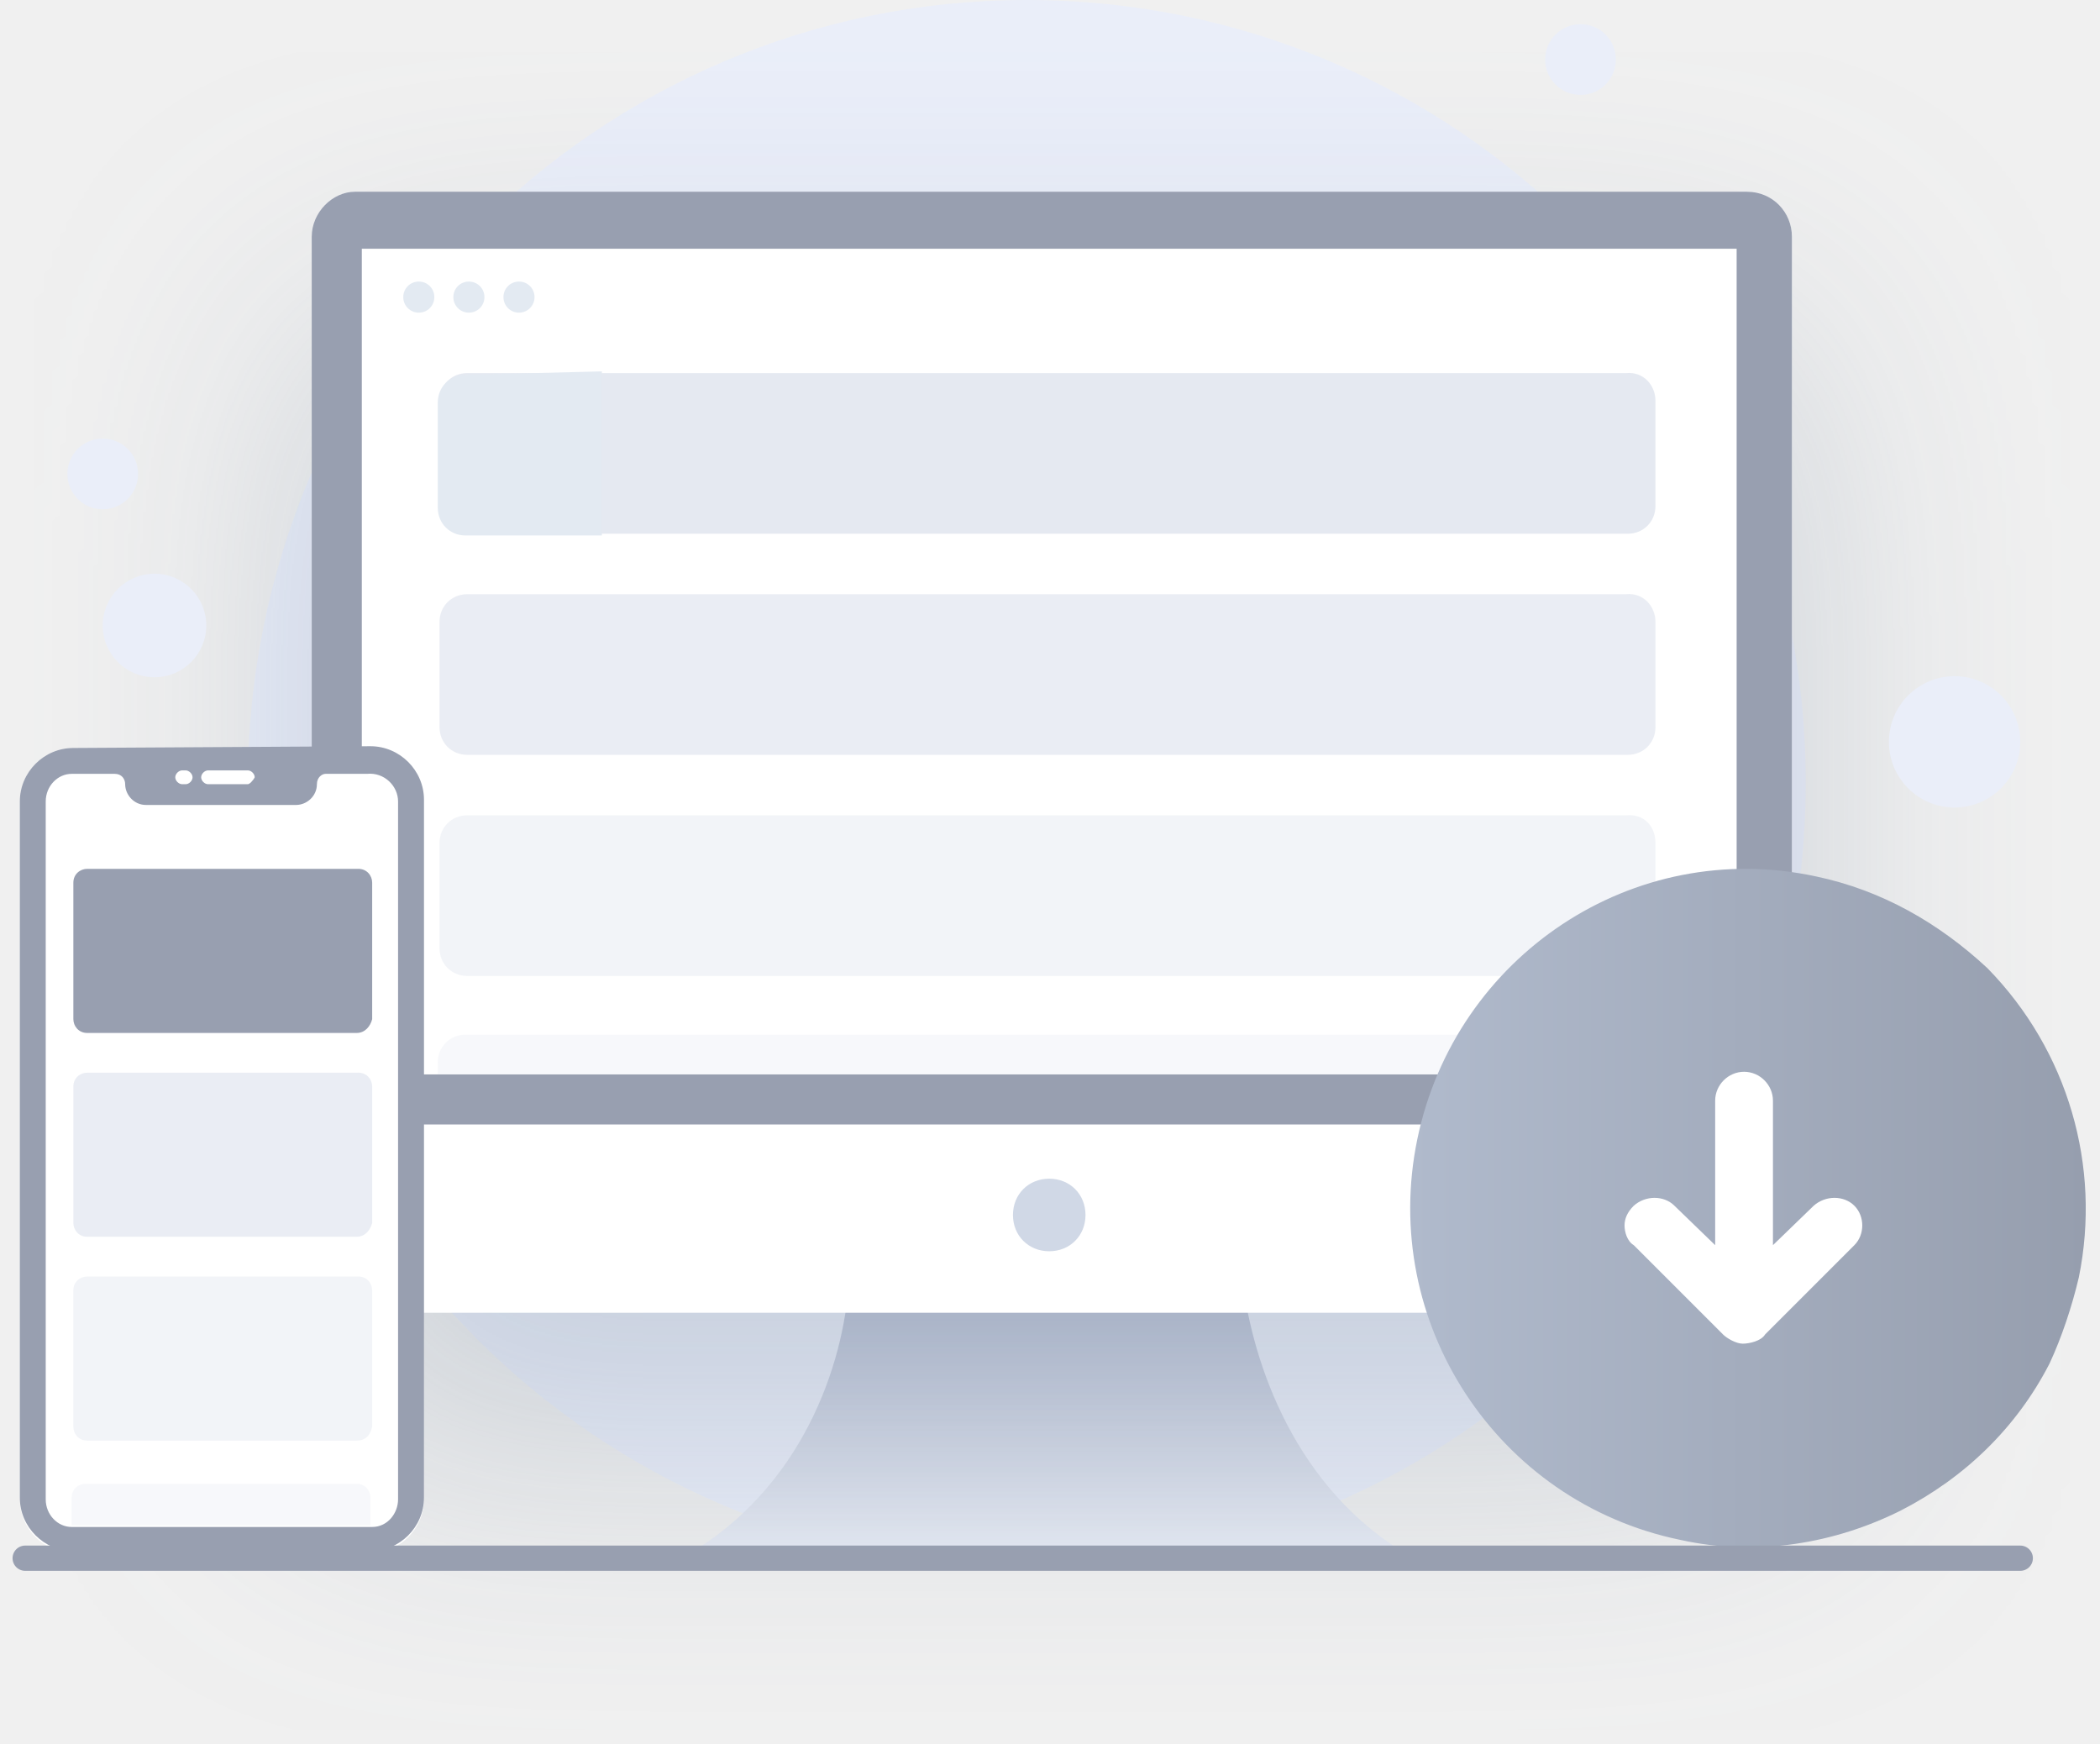
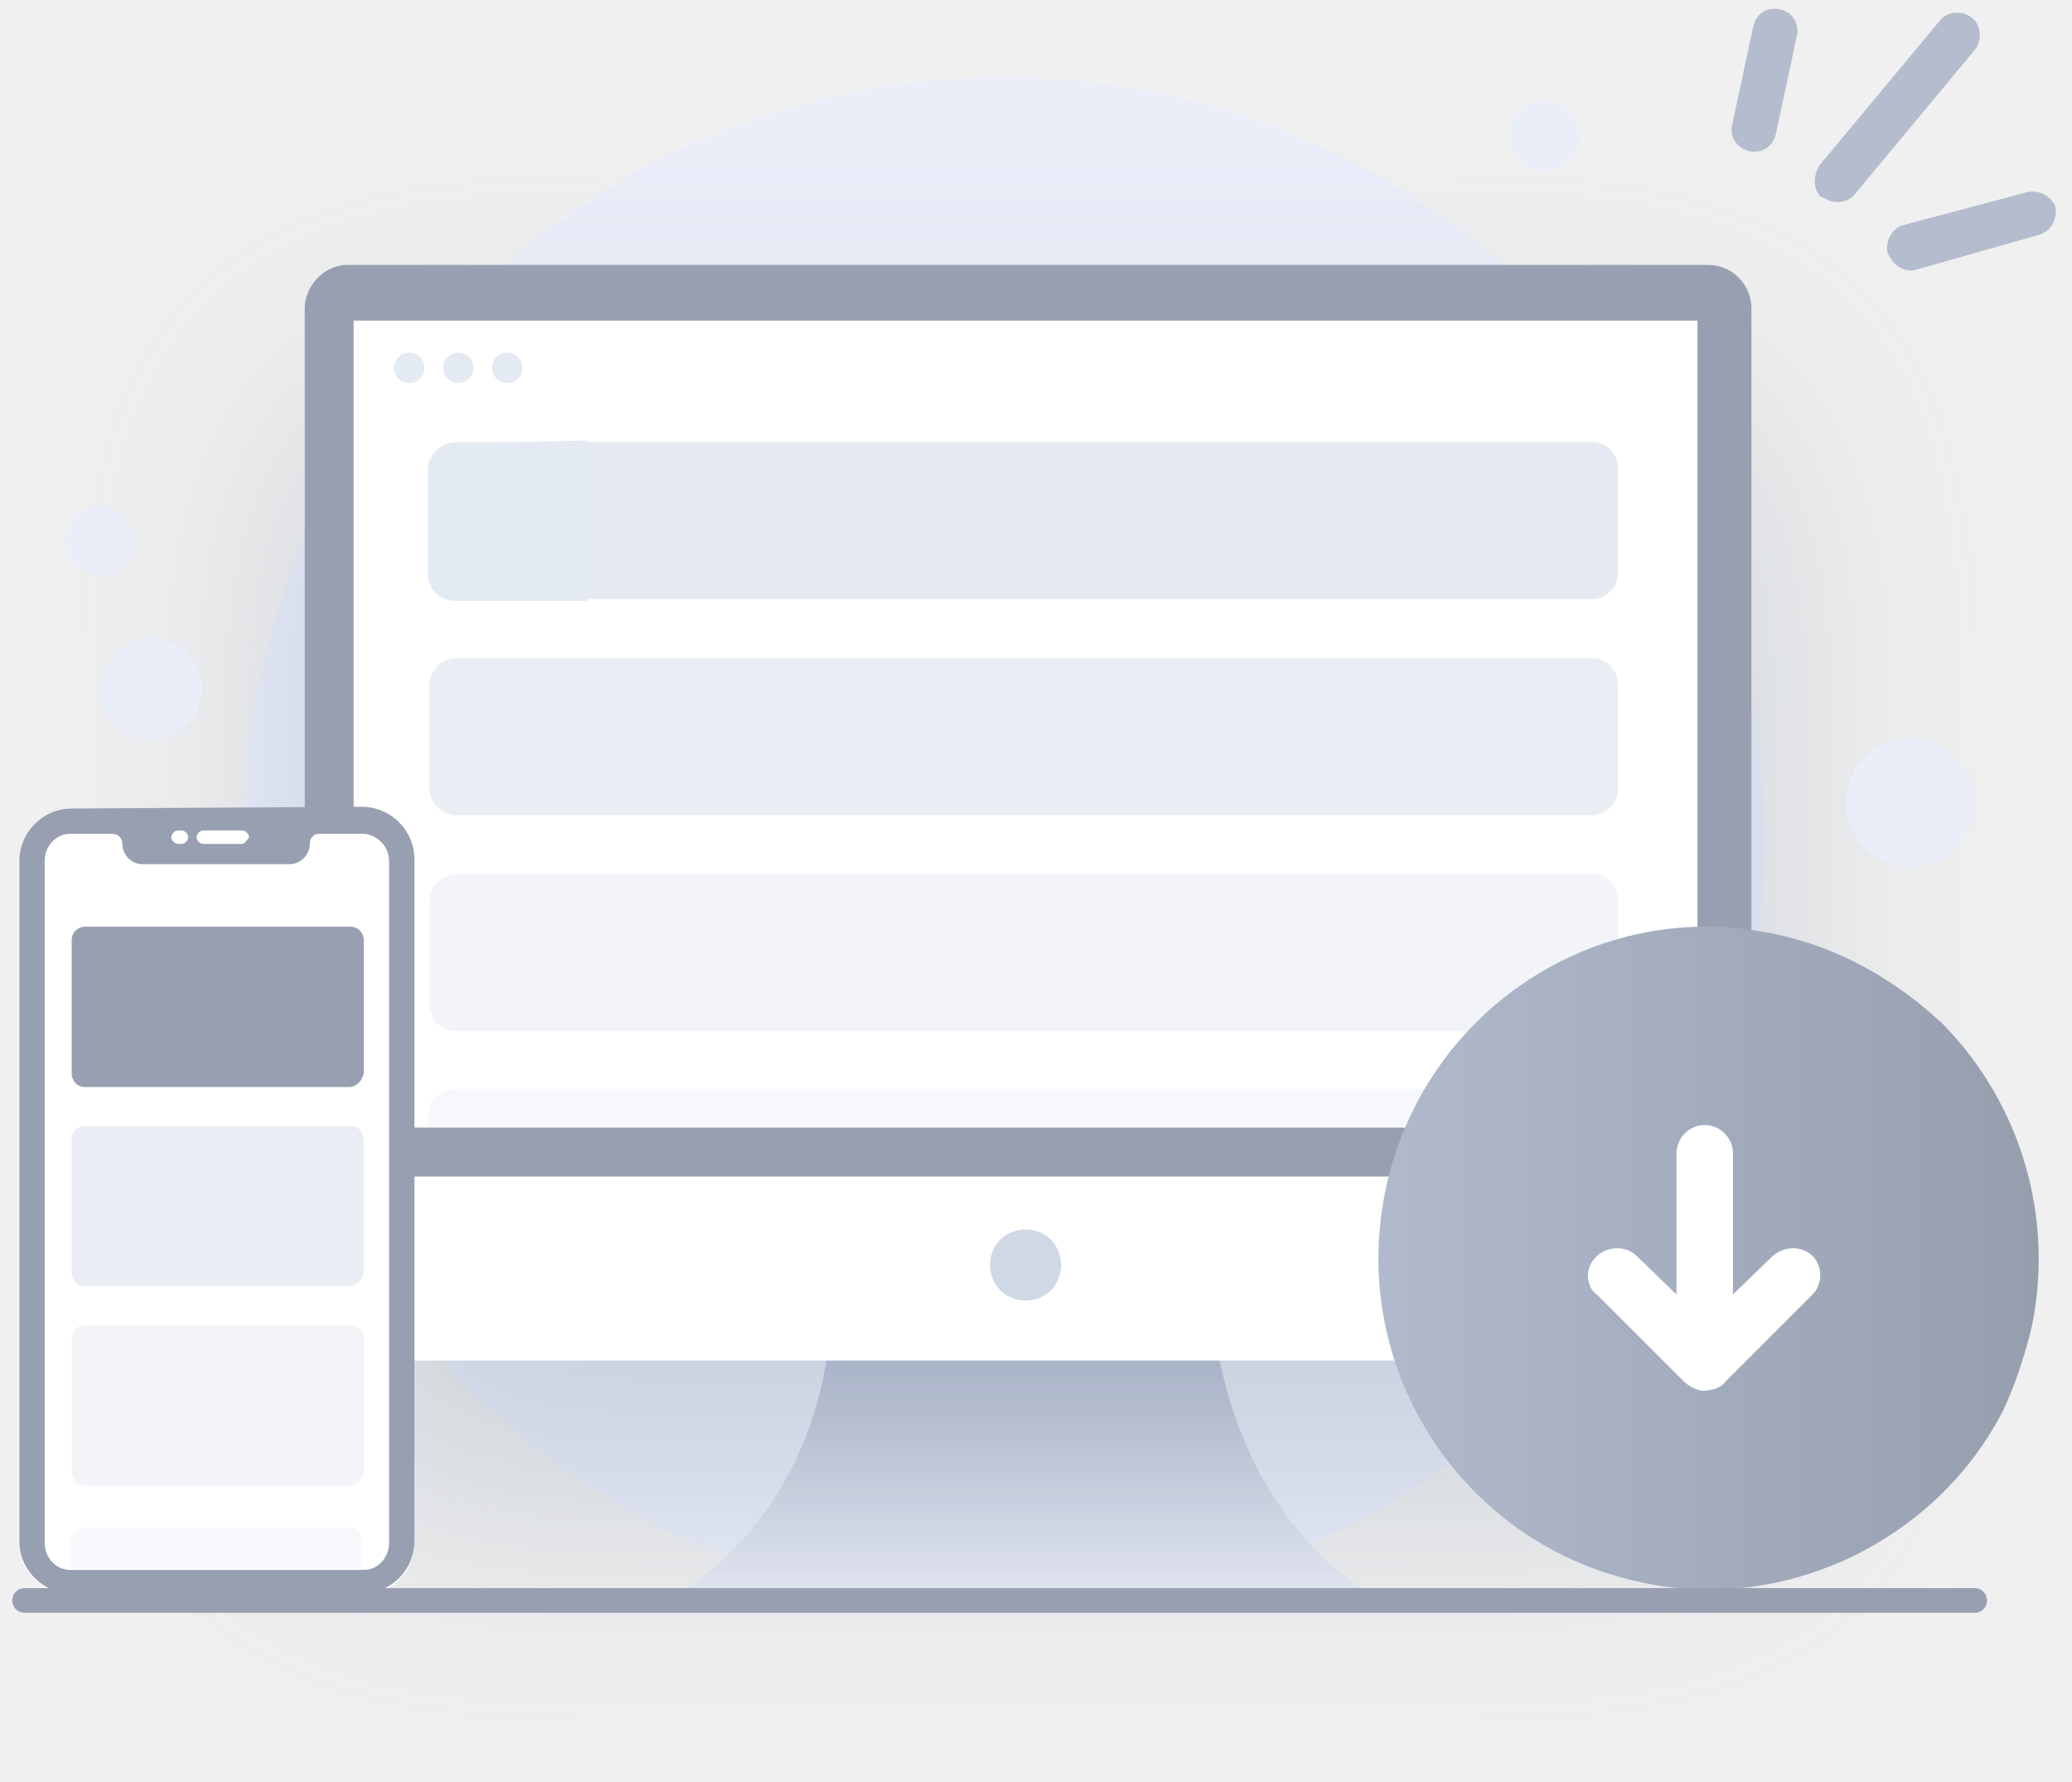
- <svg xmlns="http://www.w3.org/2000/svg" width="106" height="88" viewBox="0 0 106 88" fill="none">
-   <path d="M51.828 79.074C73.536 79.074 91.147 61.376 91.147 39.493C91.147 17.611 73.536 -0 51.828 -0C30.119 -0 12.509 17.698 12.509 39.58C12.509 61.463 30.119 79.074 51.828 79.074Z" fill="#EAEEF9" />
-   <path d="M71.182 78.551C65.166 78.725 58.018 78.551 52.874 78.463C47.817 78.638 40.581 78.725 34.566 78.551C40.494 75.15 42.586 68.873 42.848 64.689H62.725C63.248 68.786 65.341 75.15 71.182 78.551Z" fill="url(#paint0_linear_2119_10776)" />
-   <g filter="url(#filter0_d_2119_10776)">
-     <path d="M90.449 11.944V63.992C90.449 65.299 89.403 66.258 88.269 66.258H17.914C16.693 66.258 15.734 65.212 15.734 63.992V11.944C15.734 10.723 16.78 9.677 17.914 9.677H88.182C89.49 9.677 90.449 10.723 90.449 11.944Z" fill="white" />
+ <svg xmlns="http://www.w3.org/2000/svg" width="107" height="92" viewBox="0 0 107 92" fill="none">
+   <path d="M51.828 83.074C73.536 83.074 91.147 65.376 91.147 43.493C91.147 21.611 73.536 4 51.828 4C30.119 4 12.509 21.698 12.509 43.58C12.509 65.463 30.119 83.074 51.828 83.074Z" fill="#EAEEF9" />
+   <path d="M71.182 82.551C65.166 82.725 58.018 82.551 52.874 82.463C47.817 82.638 40.581 82.725 34.566 82.551C40.494 79.15 42.586 72.873 42.848 68.689H62.725C63.248 72.786 65.341 79.15 71.182 82.551Z" fill="url(#paint0_linear_2375_7413)" />
+   <g filter="url(#filter0_d_2375_7413)">
+     <path d="M90.449 15.944V67.992C90.449 69.299 89.403 70.258 88.269 70.258H17.914C16.693 70.258 15.734 69.212 15.734 67.992V15.944C15.734 14.723 16.78 13.677 17.914 13.677H88.182C89.49 13.677 90.449 14.723 90.449 15.944Z" fill="white" />
  </g>
-   <path d="M90.449 11.944V56.755H15.734V11.944C15.734 10.723 16.78 9.677 17.914 9.677H88.182C89.49 9.677 90.449 10.723 90.449 11.944Z" fill="#989FB0" />
-   <path d="M87.572 12.554H18.263V54.227H87.659V12.554H87.572Z" fill="white" />
-   <path d="M52.961 63.153C54.007 63.153 54.792 62.368 54.792 61.322C54.792 60.276 54.007 59.491 52.961 59.491C51.915 59.491 51.13 60.276 51.13 61.322C51.13 62.368 51.915 63.153 52.961 63.153Z" fill="#D0D8E6" />
-   <path d="M83.561 20.226V25.544C83.561 26.329 82.951 26.939 82.166 26.939H23.58C22.796 26.939 22.185 26.329 22.185 25.544V20.226C22.185 19.441 22.796 18.831 23.58 18.831H82.079C82.951 18.744 83.561 19.441 83.561 20.226Z" fill="#E5E9F1" />
-   <path d="M30.38 18.744V27.026H23.493C22.708 27.026 22.098 26.416 22.098 25.631V20.313C22.098 19.529 22.708 18.918 23.493 18.918L30.38 18.744Z" fill="#E3EAF2" />
-   <path opacity="0.8" d="M83.561 31.385V36.703C83.561 37.488 82.951 38.098 82.166 38.098H23.58C22.796 38.098 22.185 37.488 22.185 36.703V31.385C22.185 30.601 22.796 29.99 23.58 29.99H82.079C82.951 29.903 83.561 30.601 83.561 31.385Z" fill="#E5E9F1" />
-   <path opacity="0.5" d="M83.561 42.545V47.863C83.561 48.647 82.951 49.258 82.166 49.258H23.58C22.796 49.258 22.185 48.647 22.185 47.863V42.545C22.185 41.76 22.796 41.15 23.58 41.15H82.079C82.951 41.062 83.561 41.673 83.561 42.545Z" fill="#E5E9F1" />
-   <path opacity="0.3" d="M83.561 53.617V54.227H22.098V53.617C22.098 52.832 22.708 52.222 23.493 52.222H82.079C82.951 52.222 83.561 52.832 83.561 53.617Z" fill="#E5E9F1" />
-   <path d="M21.401 75.674C21.401 77.156 20.18 78.376 18.698 78.376H3.703C2.221 78.376 1 77.156 1 75.674V40.452C1 38.97 2.221 37.75 3.703 37.75H18.611C20.093 37.75 21.314 38.97 21.314 40.452L21.401 75.674Z" fill="white" />
-   <path d="M18.698 37.663C20.18 37.663 21.401 38.883 21.401 40.365V75.587C21.401 77.069 20.18 78.289 18.698 78.289H3.703C2.221 78.289 1 77.069 1 75.587V40.452C1 38.97 2.221 37.75 3.703 37.75L18.698 37.663Z" fill="#989FB0" />
-   <path d="M20.093 40.452V75.674C20.093 76.371 19.57 77.069 18.785 77.069H18.698H3.703H3.616C2.918 77.069 2.308 76.458 2.308 75.674V40.452C2.308 39.668 2.918 39.057 3.616 39.057H5.795C6.144 39.057 6.318 39.319 6.318 39.581C6.318 40.104 6.754 40.627 7.365 40.627H14.95C15.473 40.627 15.996 40.191 15.996 39.581C15.996 39.232 16.257 39.057 16.432 39.057H18.524C19.396 38.97 20.093 39.668 20.093 40.452Z" fill="white" />
-   <path d="M12.508 39.58H10.503C10.329 39.58 10.154 39.406 10.154 39.232C10.154 39.057 10.329 38.883 10.503 38.883H12.508C12.683 38.883 12.857 39.057 12.857 39.232C12.77 39.406 12.595 39.58 12.508 39.58Z" fill="white" />
-   <path d="M9.37 39.58H9.196C9.021 39.58 8.847 39.406 8.847 39.232C8.847 39.057 9.021 38.883 9.196 38.883H9.37C9.544 38.883 9.719 39.057 9.719 39.232C9.719 39.406 9.544 39.58 9.37 39.58Z" fill="white" />
-   <path d="M18.001 52.135H4.401C3.965 52.135 3.703 51.786 3.703 51.437V44.55C3.703 44.114 4.052 43.852 4.401 43.852H18.088C18.524 43.852 18.786 44.201 18.786 44.55V51.437C18.698 51.786 18.437 52.135 18.001 52.135Z" fill="#989FB0" />
-   <path opacity="0.8" d="M18.001 62.422H4.401C3.965 62.422 3.703 62.073 3.703 61.725V54.837C3.703 54.401 4.052 54.14 4.401 54.14H18.088C18.524 54.14 18.786 54.489 18.786 54.837V61.725C18.698 62.073 18.437 62.422 18.001 62.422Z" fill="#E5E9F1" />
-   <path opacity="0.5" d="M18.001 72.709H4.401C3.965 72.709 3.703 72.361 3.703 72.012V65.125C3.703 64.689 4.052 64.427 4.401 64.427H18.088C18.524 64.427 18.786 64.776 18.786 65.125V72.012C18.698 72.448 18.437 72.709 18.001 72.709Z" fill="#E5E9F1" />
-   <path opacity="0.3" d="M18.698 75.586V76.981H18.611H3.703H3.616V75.586C3.616 75.15 3.965 74.889 4.314 74.889H18.001C18.437 74.889 18.698 75.238 18.698 75.586Z" fill="#E5E9F1" />
-   <path d="M21.14 15.78C21.575 15.78 21.924 15.431 21.924 14.995C21.924 14.559 21.575 14.211 21.14 14.211C20.704 14.211 20.355 14.559 20.355 14.995C20.355 15.431 20.704 15.78 21.14 15.78Z" fill="#E3EAF2" />
-   <path d="M23.667 15.78C24.103 15.78 24.452 15.431 24.452 14.995C24.452 14.559 24.103 14.211 23.667 14.211C23.232 14.211 22.883 14.559 22.883 14.995C22.883 15.431 23.232 15.78 23.667 15.78Z" fill="#E3EAF2" />
-   <path d="M26.196 15.78C26.632 15.78 26.981 15.431 26.981 14.995C26.981 14.559 26.632 14.211 26.196 14.211C25.76 14.211 25.412 14.559 25.412 14.995C25.412 15.431 25.76 15.78 26.196 15.78Z" fill="#E3EAF2" />
-   <path d="M104.933 64.465C104.584 65.947 104.061 67.516 103.451 68.823C101.794 72.049 99.179 74.578 95.953 76.234C92.64 77.891 88.717 78.588 84.794 77.716C75.552 75.798 69.624 66.731 71.542 57.49C73.46 48.249 82.44 42.233 91.681 44.238C94.994 44.936 97.871 46.592 100.312 48.859C104.41 53.044 106.066 58.885 104.933 64.465Z" fill="url(#paint1_linear_2119_10776)" />
-   <path d="M89.094 67.353L93.602 62.845C94.133 62.314 94.133 61.386 93.602 60.856C93.072 60.325 92.144 60.325 91.547 60.856L89.492 62.845V55.552C89.492 54.757 88.829 54.094 88.034 54.094C87.238 54.094 86.575 54.757 86.575 55.552V62.845L84.52 60.856C83.99 60.325 83.061 60.325 82.465 60.856C82.133 61.187 82.001 61.519 82.001 61.85C82.001 62.182 82.133 62.646 82.465 62.845L86.973 67.353C87.172 67.552 87.636 67.817 87.967 67.817C88.299 67.817 88.895 67.684 89.094 67.353Z" fill="white" />
-   <path d="M1.271 78.645L101.975 78.645" stroke="#989FB0" stroke-width="1.275" stroke-miterlimit="10" stroke-linecap="round" stroke-linejoin="round" />
-   <path d="M7.798 34.183C9.242 34.183 10.412 33.013 10.412 31.57C10.412 30.127 9.242 28.956 7.798 28.956C6.355 28.956 5.185 30.127 5.185 31.57C5.185 33.013 6.355 34.183 7.798 34.183Z" fill="#EAEEF9" />
-   <path d="M5.184 25.705C6.17 25.705 6.969 24.906 6.969 23.921C6.969 22.935 6.17 22.136 5.184 22.136C4.199 22.136 3.4 22.935 3.4 23.921C3.4 24.906 4.199 25.705 5.184 25.705Z" fill="#EAEEF9" />
-   <path d="M79.779 4.79C80.765 4.79 81.564 3.991 81.564 3.005C81.564 2.019 80.765 1.22 79.779 1.22C78.793 1.22 77.994 2.019 77.994 3.005C77.994 3.991 78.793 4.79 79.779 4.79Z" fill="#EAEEF9" />
-   <path d="M98.66 40.757C100.491 40.757 101.975 39.273 101.975 37.443C101.975 35.612 100.491 34.128 98.66 34.128C96.829 34.128 95.345 35.612 95.345 37.443C95.345 39.273 96.829 40.757 98.66 40.757Z" fill="#EAEEF9" />
+   <path d="M90.449 15.944V60.755H15.734V15.944C15.734 14.723 16.78 13.677 17.914 13.677H88.182C89.49 13.677 90.449 14.723 90.449 15.944Z" fill="#989FB0" />
+   <path d="M87.572 16.554H18.263V58.227H87.659V16.554H87.572Z" fill="white" />
+   <path d="M52.961 67.153C54.007 67.153 54.792 66.368 54.792 65.322C54.792 64.276 54.007 63.491 52.961 63.491C51.915 63.491 51.13 64.276 51.13 65.322C51.13 66.368 51.915 67.153 52.961 67.153Z" fill="#D0D8E6" />
+   <path d="M83.561 24.226V29.544C83.561 30.329 82.951 30.939 82.166 30.939H23.58C22.796 30.939 22.185 30.329 22.185 29.544V24.226C22.185 23.441 22.796 22.831 23.58 22.831H82.079C82.951 22.744 83.561 23.441 83.561 24.226Z" fill="#E5E9F1" />
+   <path d="M30.38 22.744V31.026H23.493C22.708 31.026 22.098 30.416 22.098 29.631V24.313C22.098 23.529 22.708 22.918 23.493 22.918L30.38 22.744Z" fill="#E3EAF2" />
+   <path opacity="0.8" d="M83.561 35.385V40.703C83.561 41.488 82.951 42.098 82.166 42.098H23.58C22.796 42.098 22.185 41.488 22.185 40.703V35.385C22.185 34.601 22.796 33.99 23.58 33.99H82.079C82.951 33.903 83.561 34.601 83.561 35.385Z" fill="#E5E9F1" />
+   <path opacity="0.5" d="M83.561 46.545V51.863C83.561 52.647 82.951 53.258 82.166 53.258H23.58C22.796 53.258 22.185 52.647 22.185 51.863V46.545C22.185 45.76 22.796 45.15 23.58 45.15H82.079C82.951 45.062 83.561 45.673 83.561 46.545Z" fill="#E5E9F1" />
+   <path opacity="0.3" d="M83.561 57.617V58.227H22.098V57.617C22.098 56.832 22.708 56.222 23.493 56.222H82.079C82.951 56.222 83.561 56.832 83.561 57.617Z" fill="#E5E9F1" />
+   <path d="M21.401 79.674C21.401 81.156 20.18 82.376 18.698 82.376H3.703C2.221 82.376 1 81.156 1 79.674V44.452C1 42.97 2.221 41.75 3.703 41.75H18.611C20.093 41.75 21.314 42.97 21.314 44.452L21.401 79.674Z" fill="white" />
+   <path d="M18.698 41.663C20.18 41.663 21.401 42.883 21.401 44.365V79.587C21.401 81.069 20.18 82.289 18.698 82.289H3.703C2.221 82.289 1 81.069 1 79.587V44.452C1 42.97 2.221 41.75 3.703 41.75L18.698 41.663Z" fill="#989FB0" />
+   <path d="M20.093 44.452V79.674C20.093 80.371 19.57 81.069 18.785 81.069H18.698H3.703H3.616C2.918 81.069 2.308 80.458 2.308 79.674V44.452C2.308 43.668 2.918 43.057 3.616 43.057H5.795C6.144 43.057 6.318 43.319 6.318 43.581C6.318 44.104 6.754 44.627 7.365 44.627H14.95C15.473 44.627 15.996 44.191 15.996 43.581C15.996 43.232 16.257 43.057 16.432 43.057H18.524C19.396 42.97 20.093 43.668 20.093 44.452Z" fill="white" />
+   <path d="M12.508 43.58H10.503C10.329 43.58 10.154 43.406 10.154 43.232C10.154 43.057 10.329 42.883 10.503 42.883H12.508C12.683 42.883 12.857 43.057 12.857 43.232C12.77 43.406 12.595 43.58 12.508 43.58Z" fill="white" />
+   <path d="M9.37 43.58H9.196C9.021 43.58 8.847 43.406 8.847 43.232C8.847 43.057 9.021 42.883 9.196 42.883H9.37C9.544 42.883 9.719 43.057 9.719 43.232C9.719 43.406 9.544 43.58 9.37 43.58Z" fill="white" />
+   <path d="M18.001 56.135H4.401C3.965 56.135 3.703 55.786 3.703 55.437V48.55C3.703 48.114 4.052 47.852 4.401 47.852H18.088C18.524 47.852 18.786 48.201 18.786 48.55V55.437C18.698 55.786 18.437 56.135 18.001 56.135Z" fill="#989FB0" />
+   <path opacity="0.8" d="M18.001 66.422H4.401C3.965 66.422 3.703 66.073 3.703 65.725V58.837C3.703 58.401 4.052 58.14 4.401 58.14H18.088C18.524 58.14 18.786 58.489 18.786 58.837V65.725C18.698 66.073 18.437 66.422 18.001 66.422Z" fill="#E5E9F1" />
+   <path opacity="0.5" d="M18.001 76.709H4.401C3.965 76.709 3.703 76.361 3.703 76.012V69.125C3.703 68.689 4.052 68.427 4.401 68.427H18.088C18.524 68.427 18.786 68.776 18.786 69.125V76.012C18.698 76.448 18.437 76.709 18.001 76.709Z" fill="#E5E9F1" />
+   <path opacity="0.3" d="M18.698 79.586V80.981H18.611H3.703H3.616V79.586C3.616 79.15 3.965 78.889 4.314 78.889H18.001C18.437 78.889 18.698 79.238 18.698 79.586Z" fill="#E5E9F1" />
+   <path d="M21.14 19.78C21.575 19.78 21.924 19.431 21.924 18.995C21.924 18.559 21.575 18.211 21.14 18.211C20.704 18.211 20.355 18.559 20.355 18.995C20.355 19.431 20.704 19.78 21.14 19.78Z" fill="#E3EAF2" />
+   <path d="M23.667 19.78C24.103 19.78 24.452 19.431 24.452 18.995C24.452 18.559 24.103 18.211 23.667 18.211C23.232 18.211 22.883 18.559 22.883 18.995C22.883 19.431 23.232 19.78 23.667 19.78Z" fill="#E3EAF2" />
+   <path d="M26.196 19.78C26.632 19.78 26.981 19.431 26.981 18.995C26.981 18.559 26.632 18.211 26.196 18.211C25.76 18.211 25.412 18.559 25.412 18.995C25.412 19.431 25.76 19.78 26.196 19.78Z" fill="#E3EAF2" />
+   <path d="M104.933 68.465C104.584 69.947 104.061 71.516 103.451 72.823C101.794 76.049 99.179 78.578 95.953 80.234C92.64 81.891 88.717 82.588 84.794 81.716C75.552 79.798 69.624 70.731 71.542 61.49C73.46 52.249 82.44 46.233 91.681 48.238C94.994 48.936 97.871 50.592 100.312 52.859C104.41 57.044 106.066 62.885 104.933 68.465Z" fill="url(#paint1_linear_2375_7413)" />
+   <path d="M89.094 71.353L93.602 66.845C94.133 66.314 94.133 65.386 93.602 64.856C93.072 64.325 92.144 64.325 91.547 64.856L89.492 66.845V59.552C89.492 58.757 88.829 58.094 88.034 58.094C87.238 58.094 86.575 58.757 86.575 59.552V66.845L84.52 64.856C83.99 64.325 83.061 64.325 82.465 64.856C82.133 65.187 82.001 65.519 82.001 65.85C82.001 66.182 82.133 66.646 82.465 66.845L86.973 71.353C87.172 71.552 87.636 71.817 87.967 71.817C88.299 71.817 88.895 71.684 89.094 71.353Z" fill="white" />
+   <path d="M1.271 82.645L101.975 82.645" stroke="#989FB0" stroke-width="1.275" stroke-miterlimit="10" stroke-linecap="round" stroke-linejoin="round" />
+   <path d="M7.798 38.183C9.242 38.183 10.412 37.013 10.412 35.57C10.412 34.127 9.242 32.956 7.798 32.956C6.355 32.956 5.185 34.127 5.185 35.57C5.185 37.013 6.355 38.183 7.798 38.183Z" fill="#EAEEF9" />
+   <path d="M5.184 29.705C6.17 29.705 6.969 28.906 6.969 27.921C6.969 26.935 6.17 26.136 5.184 26.136C4.199 26.136 3.4 26.935 3.4 27.921C3.4 28.906 4.199 29.705 5.184 29.705Z" fill="#EAEEF9" />
+   <path d="M79.779 8.79C80.765 8.79 81.564 7.991 81.564 7.005C81.564 6.019 80.765 5.22 79.779 5.22C78.793 5.22 77.994 6.019 77.994 7.005C77.994 7.991 78.793 8.79 79.779 8.79Z" fill="#EAEEF9" />
+   <path d="M98.66 44.757C100.491 44.757 101.975 43.273 101.975 41.443C101.975 39.612 100.491 38.128 98.66 38.128C96.829 38.128 95.345 39.612 95.345 41.443C95.345 43.273 96.829 44.757 98.66 44.757Z" fill="#EAEEF9" />
+   <path d="M97.657 13.369C97.595 13.27 97.534 13.172 97.472 13.073C97.361 12.456 97.669 11.851 98.224 11.641L104.704 9.918C105.322 9.806 105.927 10.114 106.137 10.669C106.248 11.286 105.94 11.891 105.384 12.101L98.966 13.923C98.509 14.071 97.966 13.862 97.657 13.369Z" fill="#B5BCCE" />
+   <path d="M93.878 9.968C93.631 9.573 93.68 8.993 93.951 8.548L100.145 1.1C100.515 0.593 101.293 0.518 101.799 0.888C102.305 1.258 102.38 2.035 102.01 2.541L95.816 9.99C95.446 10.496 94.668 10.571 94.162 10.202C94.001 10.165 93.94 10.066 93.878 9.968Z" fill="#B5BCCE" />
+   <path d="M89.594 7.296C89.409 7 89.384 6.741 89.458 6.42L90.542 1.347C90.69 0.705 91.282 0.334 91.924 0.481C92.566 0.629 92.937 1.221 92.789 1.862L91.705 6.936C91.557 7.578 90.965 7.948 90.323 7.801C90.002 7.727 89.718 7.493 89.594 7.296Z" fill="#B5BCCE" />
  <defs>
-     <filter id="filter0_d_2119_10776" x="1.711" y="2.666" width="102.761" height="84.628" filterUnits="userSpaceOnUse" color-interpolation-filters="sRGB">
+     <filter id="filter0_d_2375_7413" x="1.711" y="6.666" width="102.761" height="84.628" filterUnits="userSpaceOnUse" color-interpolation-filters="sRGB">
      <feFlood flood-opacity="0" result="BackgroundImageFix" />
      <feColorMatrix in="SourceAlpha" type="matrix" values="0 0 0 0 0 0 0 0 0 0 0 0 0 0 0 0 0 0 127 0" result="hardAlpha" />
      <feOffset dy="7.012" />
      <feGaussianBlur stdDeviation="7.012" />
      <feColorMatrix type="matrix" values="0 0 0 0 0.398 0 0 0 0 0.477 0 0 0 0 0.575 0 0 0 0.27 0" />
-       <feBlend mode="normal" in2="BackgroundImageFix" result="effect1_dropShadow_2119_10776" />
-       <feBlend mode="normal" in="SourceGraphic" in2="effect1_dropShadow_2119_10776" result="shape" />
+       <feBlend mode="normal" in2="BackgroundImageFix" result="effect1_dropShadow_2375_7413" />
+       <feBlend mode="normal" in="SourceGraphic" in2="effect1_dropShadow_2375_7413" result="shape" />
    </filter>
-     <linearGradient id="paint0_linear_2119_10776" x1="52.881" y1="78.164" x2="52.881" y2="65.749" gradientUnits="userSpaceOnUse">
+     <linearGradient id="paint0_linear_2375_7413" x1="52.881" y1="82.164" x2="52.881" y2="69.749" gradientUnits="userSpaceOnUse">
      <stop stop-color="#E8ECF5" />
      <stop offset="0.991" stop-color="#BDC4D7" />
    </linearGradient>
-     <linearGradient id="paint1_linear_2119_10776" x1="71.166" y1="60.977" x2="105.287" y2="60.977" gradientUnits="userSpaceOnUse">
+     <linearGradient id="paint1_linear_2375_7413" x1="71.166" y1="64.977" x2="105.287" y2="64.977" gradientUnits="userSpaceOnUse">
      <stop stop-color="#B0BACC" />
      <stop offset="1" stop-color="#969EAE" />
    </linearGradient>
  </defs>
</svg>
